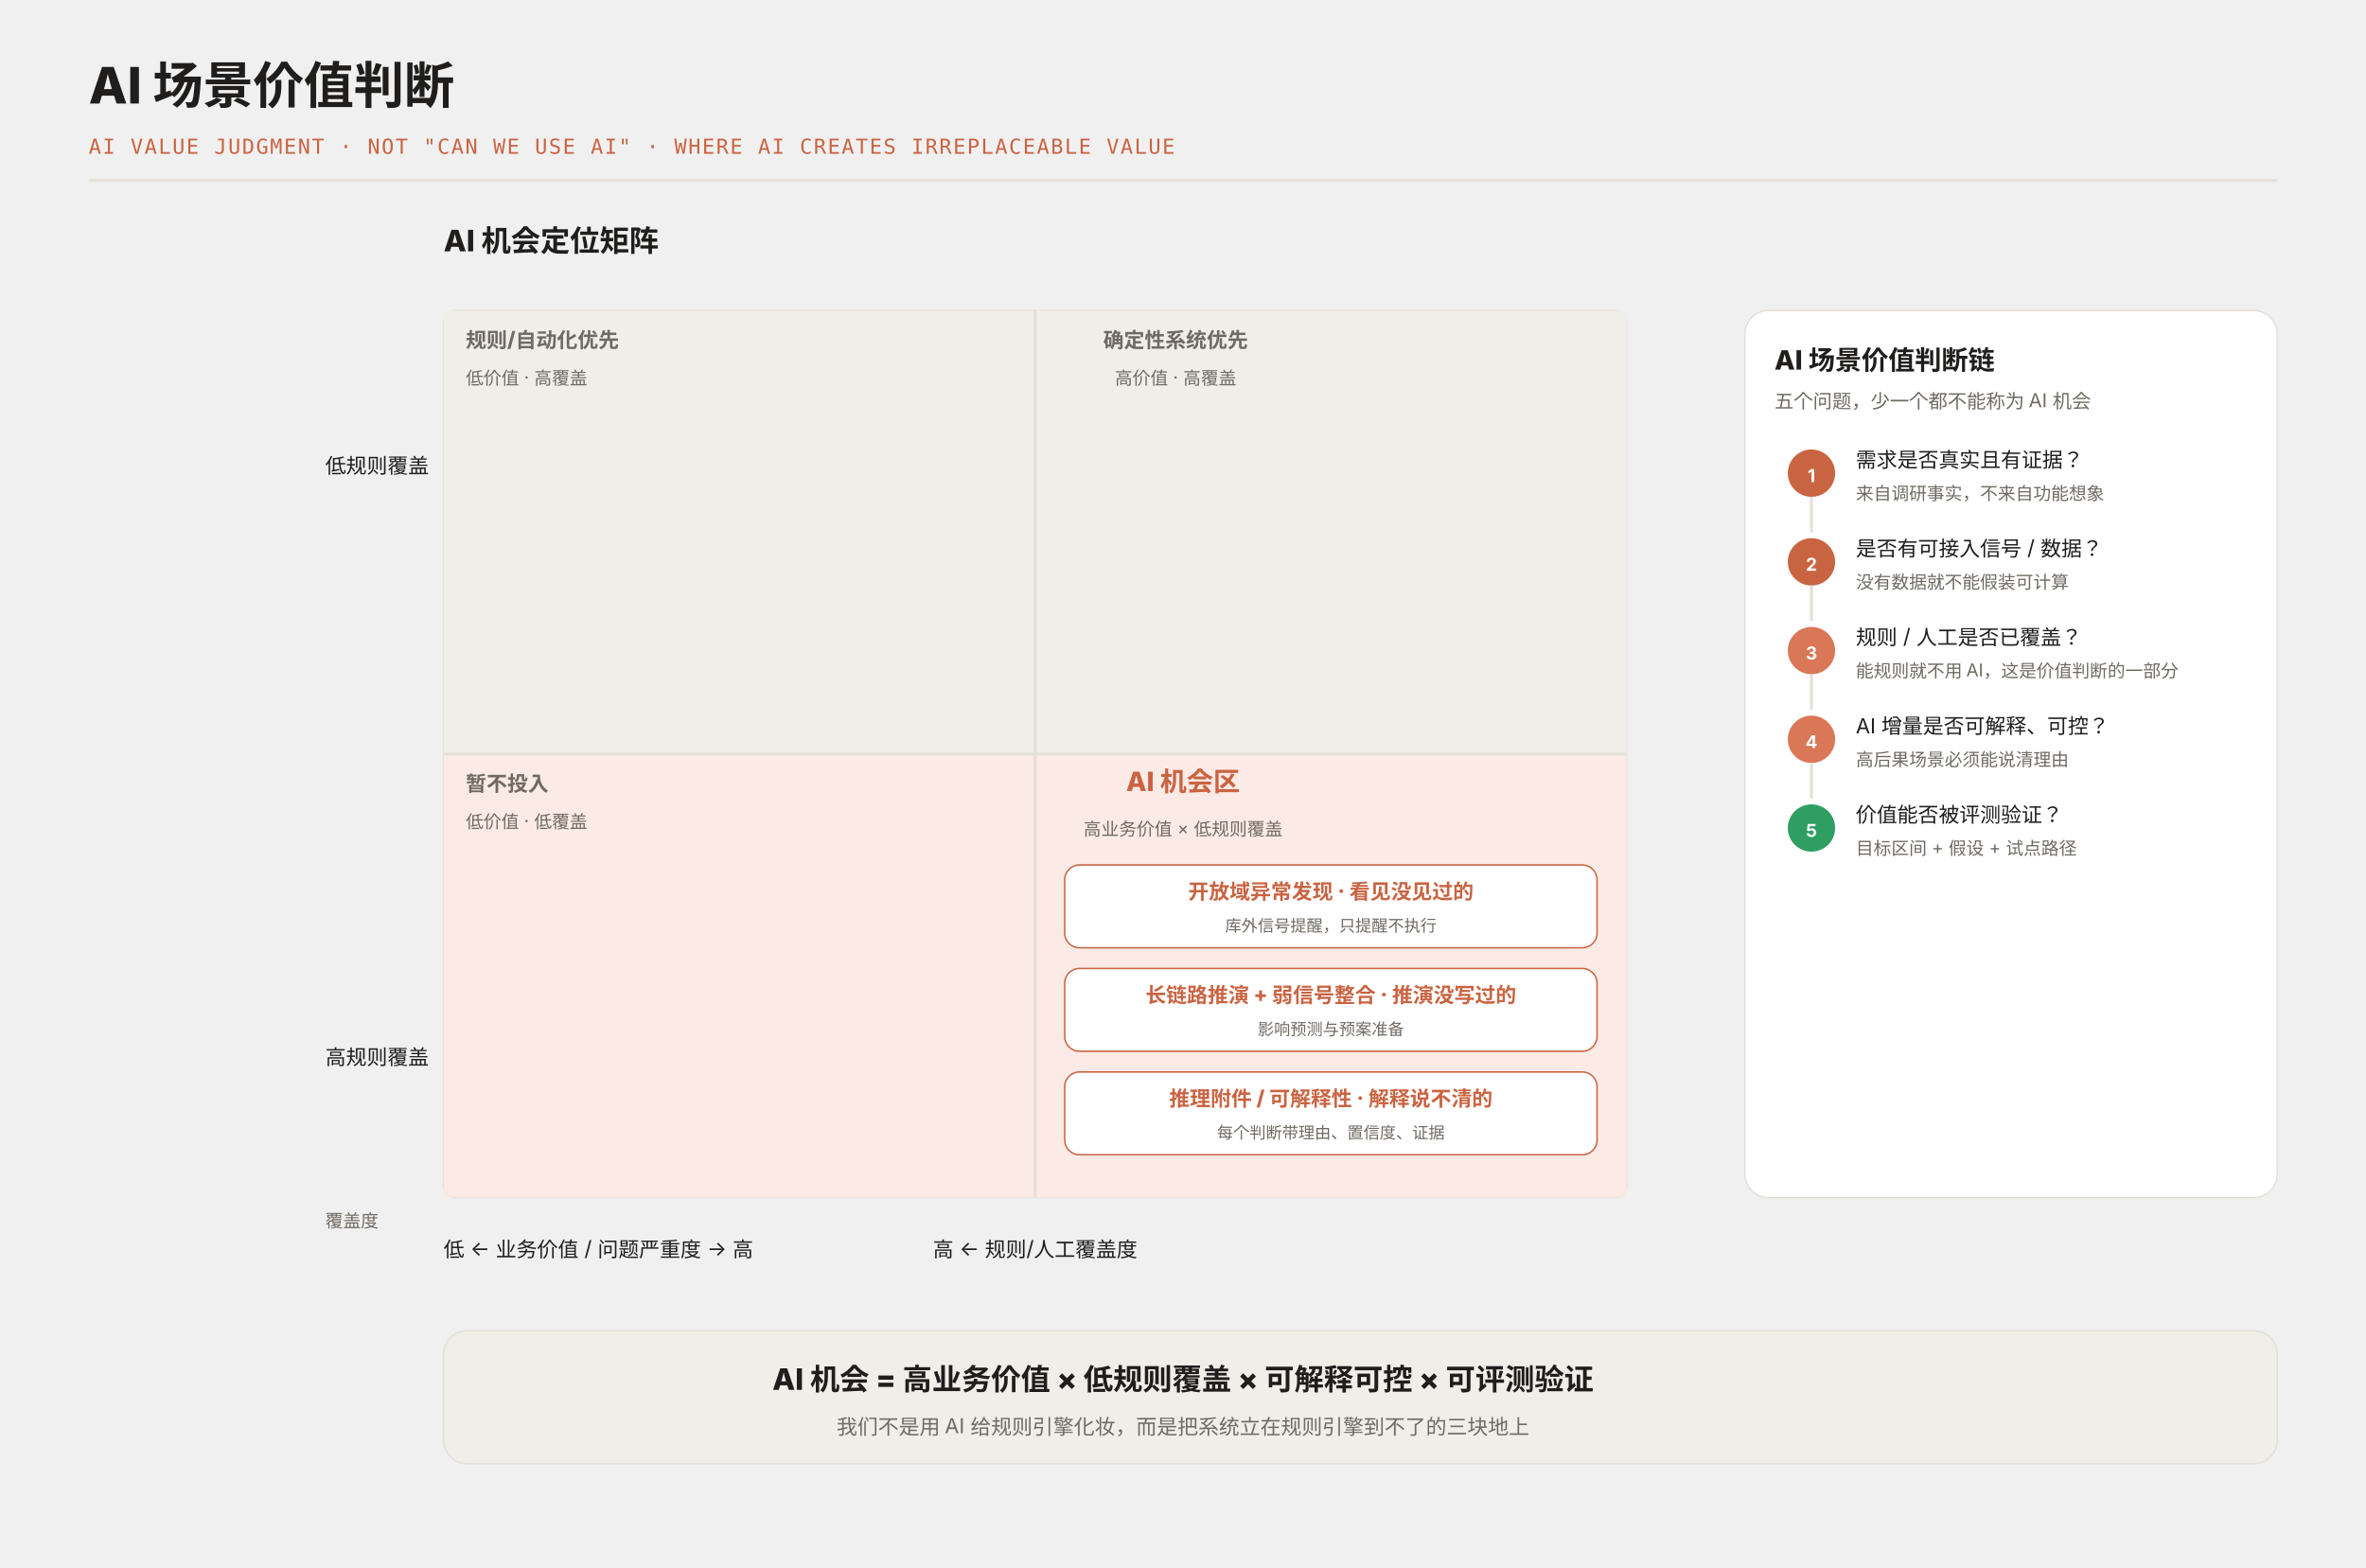
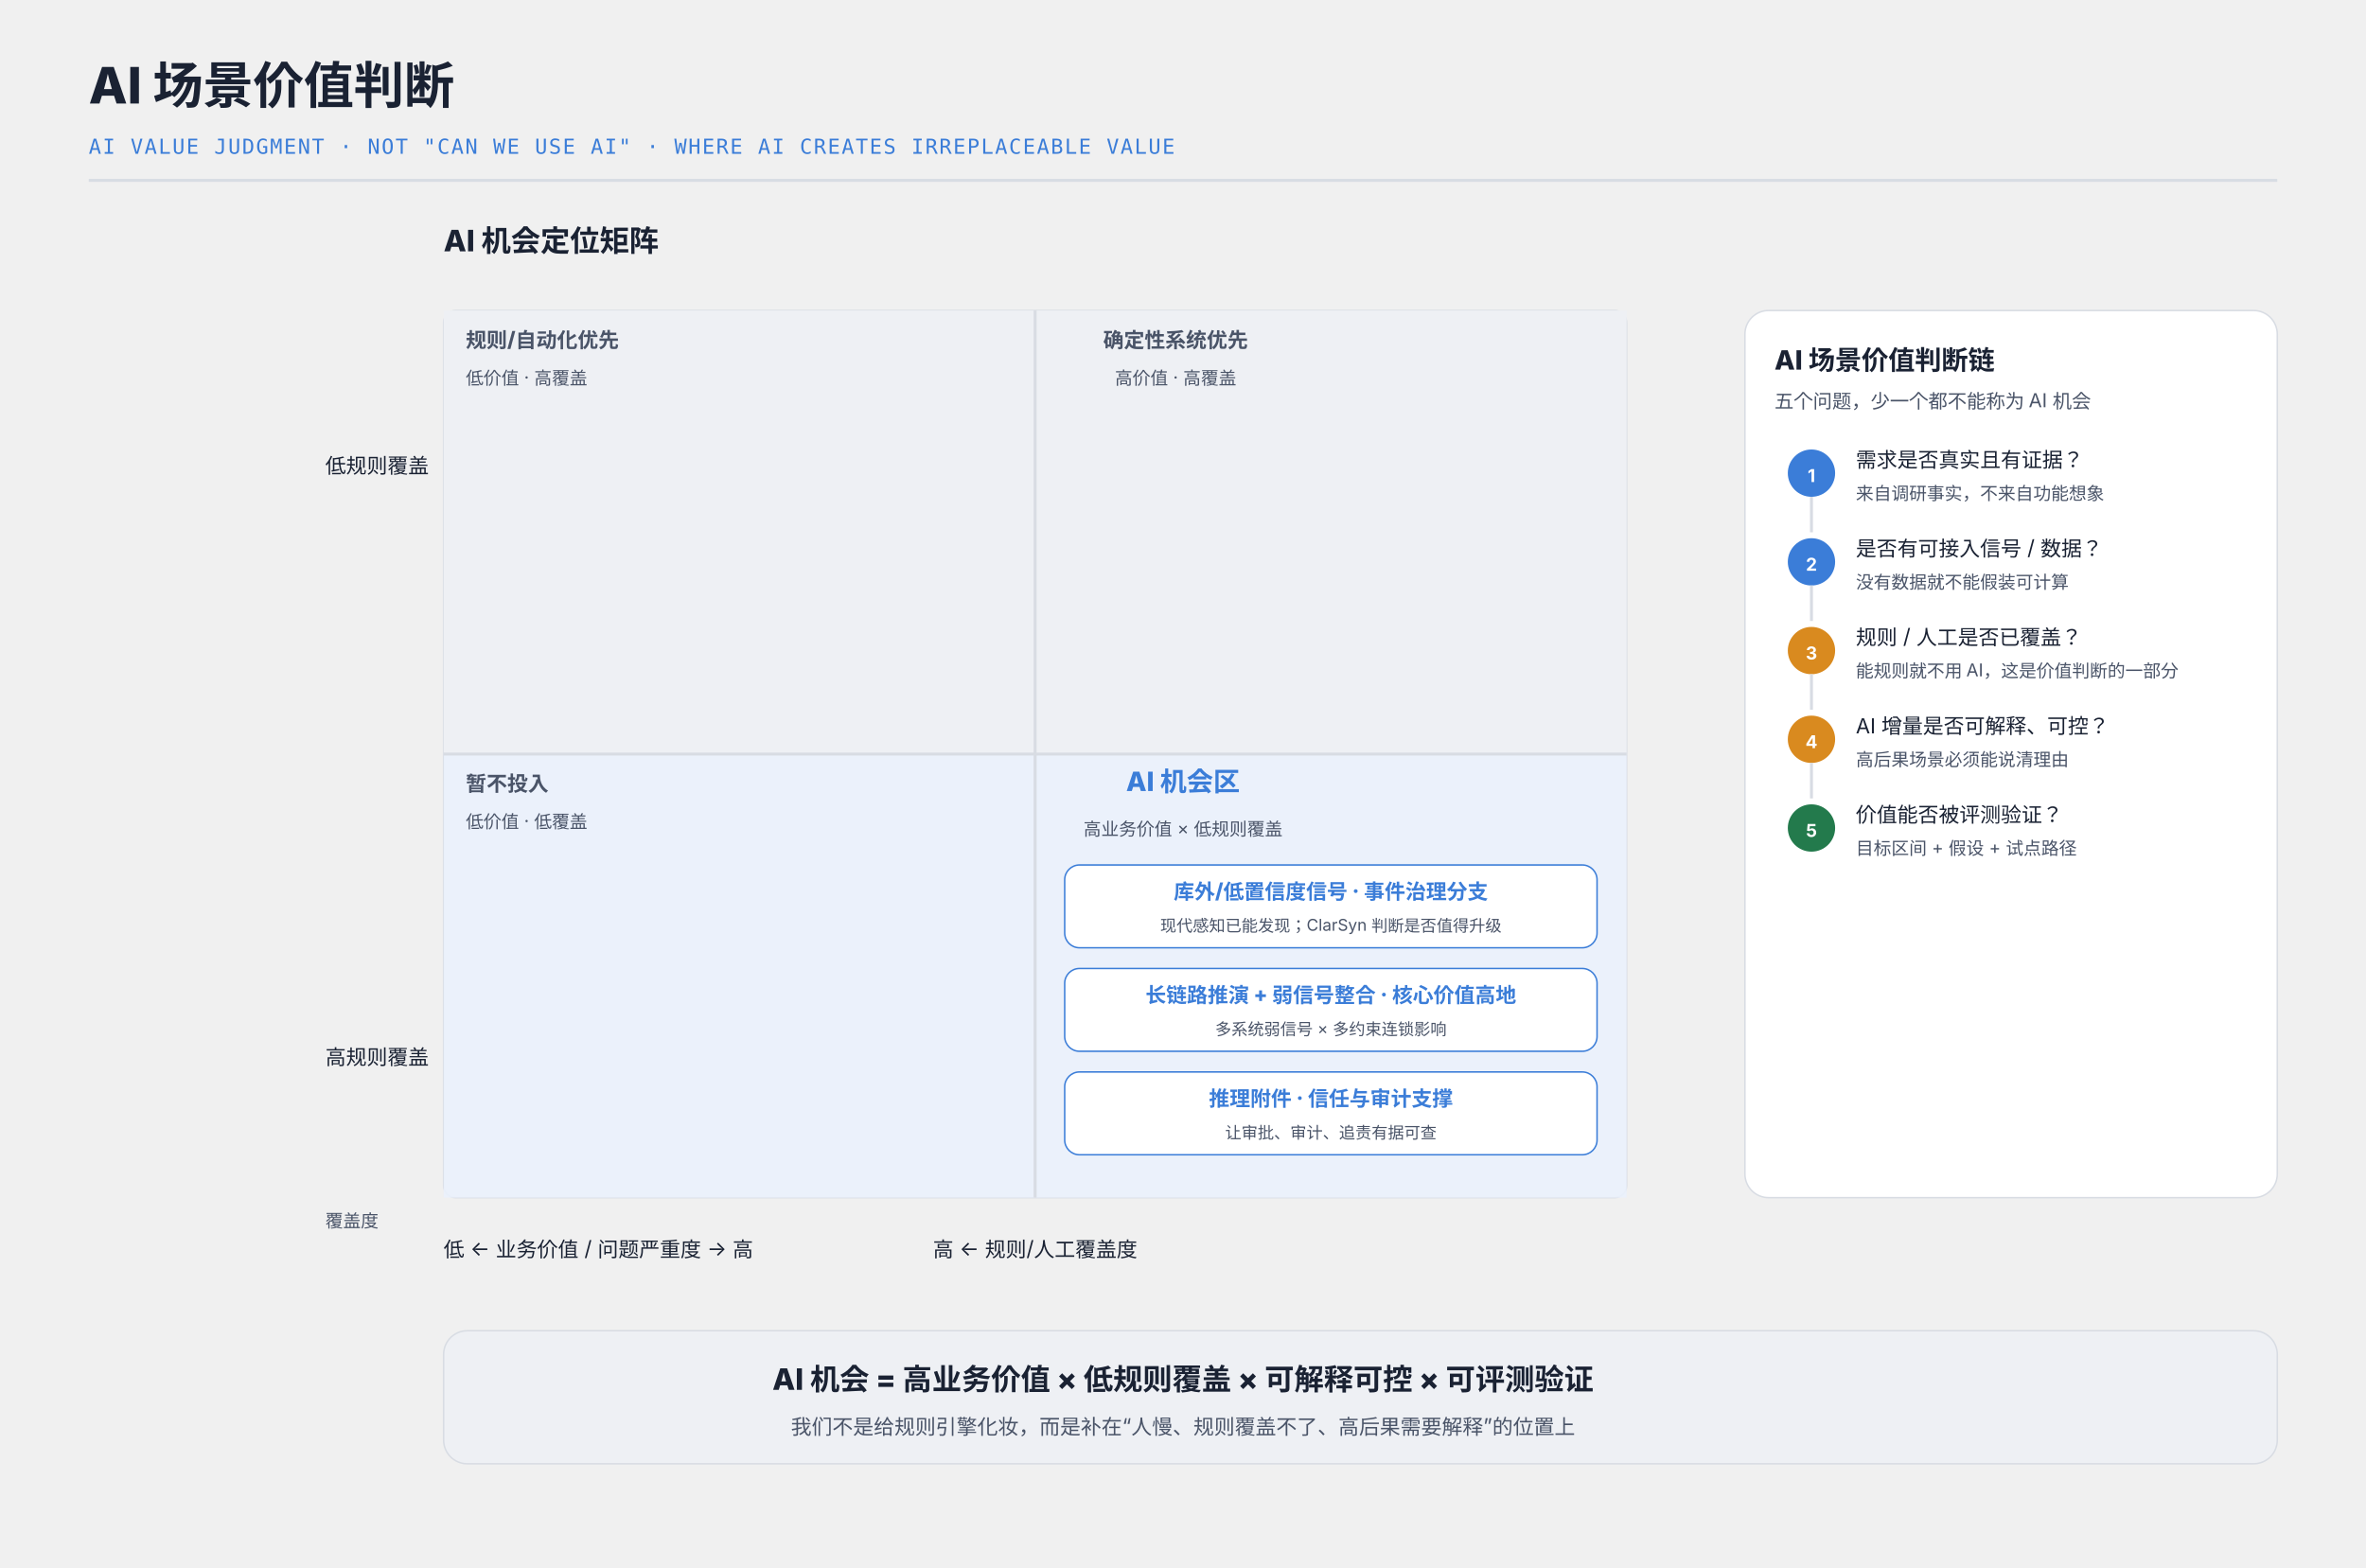
<svg xmlns="http://www.w3.org/2000/svg" width="1600" height="1060" viewBox="0 0 1600 1060">
-   <text x="60" y="70" font-family="Inter, Segoe UI, sans-serif" font-size="34" font-weight="800" fill="#1F1E1D">AI 场景价值判断</text>
-   <text x="60" y="104" font-family="JetBrains Mono, monospace" font-size="14" fill="#C96442" letter-spacing="1">AI VALUE JUDGMENT · NOT "CAN WE USE AI" · WHERE AI CREATES IRREPLACEABLE VALUE</text>
-   <line x1="60" y1="122" x2="1540" y2="122" stroke="#E4E0D8" stroke-width="2" />
-   <text x="300" y="170" font-family="Inter, Segoe UI, sans-serif" font-size="20" font-weight="800" fill="#1F1E1D">AI 机会定位矩阵</text>
-   <rect x="300" y="210" width="800" height="600" rx="8" fill="#FAF9F7" stroke="#E4E0D8" />
-   <rect x="300" y="510" width="800" height="300" rx="0" fill="#FBE9E3" opacity="0.9" />
-   <rect x="300" y="210" width="800" height="300" rx="0" fill="#F0EEE8" />
+   <text x="60" y="70" font-family="Inter, Segoe UI, sans-serif" font-size="34" font-weight="800" fill="#1A2233">AI 场景价值判断</text>
+   <text x="60" y="104" font-family="JetBrains Mono, monospace" font-size="14" fill="#3B7DD8" letter-spacing="1">AI VALUE JUDGMENT · NOT "CAN WE USE AI" · WHERE AI CREATES IRREPLACEABLE VALUE</text>
+   <line x1="60" y1="122" x2="1540" y2="122" stroke="#D8DCE3" stroke-width="2" />
+   <text x="300" y="170" font-family="Inter, Segoe UI, sans-serif" font-size="20" font-weight="800" fill="#1A2233">AI 机会定位矩阵</text>
+   <rect x="300" y="210" width="800" height="600" rx="8" fill="#F4F5F7" stroke="#D8DCE3" />
+   <rect x="300" y="510" width="800" height="300" rx="0" fill="#EAF1FC" opacity="0.9" />
+   <rect x="300" y="210" width="800" height="300" rx="0" fill="#EEF0F4" />
  <rect x="1100" y="510" width="0" height="0" rx="0" fill="#FFFFFF" />
-   <line x1="700" y1="210" x2="700" y2="810" stroke="#E4E0D8" stroke-width="2" />
-   <line x1="300" y1="510" x2="1100" y2="510" stroke="#E4E0D8" stroke-width="2" />
-   <text x="315" y="235" font-family="Inter, Segoe UI, sans-serif" font-size="14" font-weight="800" fill="#6F6A63">规则/自动化优先</text>
-   <text x="315" y="260" font-family="Inter, Segoe UI, sans-serif" font-size="12" fill="#6F6A63">低价值 · 高覆盖</text>
-   <text x="795" y="235" text-anchor="middle" font-family="Inter, Segoe UI, sans-serif" font-size="14" font-weight="800" fill="#6F6A63">确定性系统优先</text>
-   <text x="795" y="260" text-anchor="middle" font-family="Inter, Segoe UI, sans-serif" font-size="12" fill="#6F6A63">高价值 · 高覆盖</text>
-   <text x="315" y="535" font-family="Inter, Segoe UI, sans-serif" font-size="14" font-weight="800" fill="#6F6A63">暂不投入</text>
-   <text x="315" y="560" font-family="Inter, Segoe UI, sans-serif" font-size="12" fill="#6F6A63">低价值 · 低覆盖</text>
-   <text x="800" y="535" text-anchor="middle" font-family="Inter, Segoe UI, sans-serif" font-size="18" font-weight="800" fill="#C96442">AI 机会区</text>
-   <text x="800" y="565" text-anchor="middle" font-family="Inter, Segoe UI, sans-serif" font-size="12" fill="#6F6A63">高业务价值 × 低规则覆盖</text>
-   <text x="300" y="850" font-family="Inter, Segoe UI, sans-serif" font-size="14" fill="#1F1E1D">低 ← 业务价值 / 问题严重度 → 高</text>
-   <text x="700" y="850" text-anchor="middle" font-family="Inter, Segoe UI, sans-serif" font-size="14" fill="#1F1E1D">高 ← 规则/人工覆盖度</text>
-   <text x="220" y="720" font-family="Inter, Segoe UI, sans-serif" font-size="14" fill="#1F1E1D">高规则覆盖</text>
-   <text x="220" y="320" font-family="Inter, Segoe UI, sans-serif" font-size="14" fill="#1F1E1D">低规则覆盖</text>
-   <text x="220" y="830" font-family="Inter, Segoe UI, sans-serif" font-size="12" fill="#6F6A63">覆盖度</text>
-   <rect x="720" y="585" width="360" height="56" rx="10" fill="#FFFFFF" stroke="#C96442" />
-   <text x="900" y="608" text-anchor="middle" font-family="Inter, Segoe UI, sans-serif" font-size="14" font-weight="800" fill="#C96442">开放域异常发现 · 看见没见过的</text>
-   <text x="900" y="630" text-anchor="middle" font-family="Inter, Segoe UI, sans-serif" font-size="11" fill="#6F6A63">库外信号提醒，只提醒不执行</text>
-   <rect x="720" y="655" width="360" height="56" rx="10" fill="#FFFFFF" stroke="#C96442" />
-   <text x="900" y="678" text-anchor="middle" font-family="Inter, Segoe UI, sans-serif" font-size="14" font-weight="800" fill="#C96442">长链路推演 + 弱信号整合 · 推演没写过的</text>
-   <text x="900" y="700" text-anchor="middle" font-family="Inter, Segoe UI, sans-serif" font-size="11" fill="#6F6A63">影响预测与预案准备</text>
-   <rect x="720" y="725" width="360" height="56" rx="10" fill="#FFFFFF" stroke="#C96442" />
-   <text x="900" y="748" text-anchor="middle" font-family="Inter, Segoe UI, sans-serif" font-size="14" font-weight="800" fill="#C96442">推理附件 / 可解释性 · 解释说不清的</text>
-   <text x="900" y="770" text-anchor="middle" font-family="Inter, Segoe UI, sans-serif" font-size="11" fill="#6F6A63">每个判断带理由、置信度、证据</text>
-   <rect x="1180" y="210" width="360" height="600" rx="16" fill="#FFFFFF" stroke="#E4E0D8" />
-   <text x="1200" y="250" font-family="Inter, Segoe UI, sans-serif" font-size="18" font-weight="800" fill="#1F1E1D">AI 场景价值判断链</text>
-   <text x="1200" y="276" font-family="Inter, Segoe UI, sans-serif" font-size="13" fill="#6F6A63">五个问题，少一个都不能称为 AI 机会</text>
-   <circle cx="1225" cy="320" r="16" fill="#C96442" />
+   <line x1="700" y1="210" x2="700" y2="810" stroke="#D8DCE3" stroke-width="2" />
+   <line x1="300" y1="510" x2="1100" y2="510" stroke="#D8DCE3" stroke-width="2" />
+   <text x="315" y="235" font-family="Inter, Segoe UI, sans-serif" font-size="14" font-weight="800" fill="#4A5468">规则/自动化优先</text>
+   <text x="315" y="260" font-family="Inter, Segoe UI, sans-serif" font-size="12" fill="#4A5468">低价值 · 高覆盖</text>
+   <text x="795" y="235" text-anchor="middle" font-family="Inter, Segoe UI, sans-serif" font-size="14" font-weight="800" fill="#4A5468">确定性系统优先</text>
+   <text x="795" y="260" text-anchor="middle" font-family="Inter, Segoe UI, sans-serif" font-size="12" fill="#4A5468">高价值 · 高覆盖</text>
+   <text x="315" y="535" font-family="Inter, Segoe UI, sans-serif" font-size="14" font-weight="800" fill="#4A5468">暂不投入</text>
+   <text x="315" y="560" font-family="Inter, Segoe UI, sans-serif" font-size="12" fill="#4A5468">低价值 · 低覆盖</text>
+   <text x="800" y="535" text-anchor="middle" font-family="Inter, Segoe UI, sans-serif" font-size="18" font-weight="800" fill="#3B7DD8">AI 机会区</text>
+   <text x="800" y="565" text-anchor="middle" font-family="Inter, Segoe UI, sans-serif" font-size="12" fill="#4A5468">高业务价值 × 低规则覆盖</text>
+   <text x="300" y="850" font-family="Inter, Segoe UI, sans-serif" font-size="14" fill="#1A2233">低 ← 业务价值 / 问题严重度 → 高</text>
+   <text x="700" y="850" text-anchor="middle" font-family="Inter, Segoe UI, sans-serif" font-size="14" fill="#1A2233">高 ← 规则/人工覆盖度</text>
+   <text x="220" y="720" font-family="Inter, Segoe UI, sans-serif" font-size="14" fill="#1A2233">高规则覆盖</text>
+   <text x="220" y="320" font-family="Inter, Segoe UI, sans-serif" font-size="14" fill="#1A2233">低规则覆盖</text>
+   <text x="220" y="830" font-family="Inter, Segoe UI, sans-serif" font-size="12" fill="#4A5468">覆盖度</text>
+   <rect x="720" y="585" width="360" height="56" rx="10" fill="#FFFFFF" stroke="#3B7DD8" />
+   <text x="900" y="608" text-anchor="middle" font-family="Inter, Segoe UI, sans-serif" font-size="14" font-weight="800" fill="#3B7DD8">库外/低置信度信号 · 事件治理分支</text>
+   <text x="900" y="630" text-anchor="middle" font-family="Inter, Segoe UI, sans-serif" font-size="11" fill="#4A5468">现代感知已能发现；ClarSyn 判断是否值得升级</text>
+   <rect x="720" y="655" width="360" height="56" rx="10" fill="#FFFFFF" stroke="#3B7DD8" />
+   <text x="900" y="678" text-anchor="middle" font-family="Inter, Segoe UI, sans-serif" font-size="14" font-weight="800" fill="#3B7DD8">长链路推演 + 弱信号整合 · 核心价值高地</text>
+   <text x="900" y="700" text-anchor="middle" font-family="Inter, Segoe UI, sans-serif" font-size="11" fill="#4A5468">多系统弱信号 × 多约束连锁影响</text>
+   <rect x="720" y="725" width="360" height="56" rx="10" fill="#FFFFFF" stroke="#3B7DD8" />
+   <text x="900" y="748" text-anchor="middle" font-family="Inter, Segoe UI, sans-serif" font-size="14" font-weight="800" fill="#3B7DD8">推理附件 · 信任与审计支撑</text>
+   <text x="900" y="770" text-anchor="middle" font-family="Inter, Segoe UI, sans-serif" font-size="11" fill="#4A5468">让审批、审计、追责有据可查</text>
+   <rect x="1180" y="210" width="360" height="600" rx="16" fill="#FFFFFF" stroke="#D8DCE3" />
+   <text x="1200" y="250" font-family="Inter, Segoe UI, sans-serif" font-size="18" font-weight="800" fill="#1A2233">AI 场景价值判断链</text>
+   <text x="1200" y="276" font-family="Inter, Segoe UI, sans-serif" font-size="13" fill="#4A5468">五个问题，少一个都不能称为 AI 机会</text>
+   <circle cx="1225" cy="320" r="16" fill="#3B7DD8" />
  <text x="1225" y="326" text-anchor="middle" font-family="Inter, Segoe UI, sans-serif" font-size="12" font-weight="700" fill="#FFFFFF">1</text>
-   <text x="1255" y="316" font-family="Inter, Segoe UI, sans-serif" font-size="14" fill="#1F1E1D">需求是否真实且有证据？</text>
-   <text x="1255" y="338" font-family="Inter, Segoe UI, sans-serif" font-size="12" fill="#6F6A63">来自调研事实，不来自功能想象</text>
-   <line x1="1225" y1="336" x2="1225" y2="360" stroke="#E4E0D8" stroke-width="2" />
-   <circle cx="1225" cy="380" r="16" fill="#C96442" />
+   <text x="1255" y="316" font-family="Inter, Segoe UI, sans-serif" font-size="14" fill="#1A2233">需求是否真实且有证据？</text>
+   <text x="1255" y="338" font-family="Inter, Segoe UI, sans-serif" font-size="12" fill="#4A5468">来自调研事实，不来自功能想象</text>
+   <line x1="1225" y1="336" x2="1225" y2="360" stroke="#D8DCE3" stroke-width="2" />
+   <circle cx="1225" cy="380" r="16" fill="#3B7DD8" />
  <text x="1225" y="386" text-anchor="middle" font-family="Inter, Segoe UI, sans-serif" font-size="12" font-weight="700" fill="#FFFFFF">2</text>
-   <text x="1255" y="376" font-family="Inter, Segoe UI, sans-serif" font-size="14" fill="#1F1E1D">是否有可接入信号 / 数据？</text>
-   <text x="1255" y="398" font-family="Inter, Segoe UI, sans-serif" font-size="12" fill="#6F6A63">没有数据就不能假装可计算</text>
-   <line x1="1225" y1="396" x2="1225" y2="420" stroke="#E4E0D8" stroke-width="2" />
-   <circle cx="1225" cy="440" r="16" fill="#D97757" />
+   <text x="1255" y="376" font-family="Inter, Segoe UI, sans-serif" font-size="14" fill="#1A2233">是否有可接入信号 / 数据？</text>
+   <text x="1255" y="398" font-family="Inter, Segoe UI, sans-serif" font-size="12" fill="#4A5468">没有数据就不能假装可计算</text>
+   <line x1="1225" y1="396" x2="1225" y2="420" stroke="#D8DCE3" stroke-width="2" />
+   <circle cx="1225" cy="440" r="16" fill="#D98A1F" />
  <text x="1225" y="446" text-anchor="middle" font-family="Inter, Segoe UI, sans-serif" font-size="12" font-weight="700" fill="#FFFFFF">3</text>
-   <text x="1255" y="436" font-family="Inter, Segoe UI, sans-serif" font-size="14" fill="#1F1E1D">规则 / 人工是否已覆盖？</text>
-   <text x="1255" y="458" font-family="Inter, Segoe UI, sans-serif" font-size="12" fill="#6F6A63">能规则就不用 AI，这是价值判断的一部分</text>
-   <line x1="1225" y1="456" x2="1225" y2="480" stroke="#E4E0D8" stroke-width="2" />
-   <circle cx="1225" cy="500" r="16" fill="#D97757" />
+   <text x="1255" y="436" font-family="Inter, Segoe UI, sans-serif" font-size="14" fill="#1A2233">规则 / 人工是否已覆盖？</text>
+   <text x="1255" y="458" font-family="Inter, Segoe UI, sans-serif" font-size="12" fill="#4A5468">能规则就不用 AI，这是价值判断的一部分</text>
+   <line x1="1225" y1="456" x2="1225" y2="480" stroke="#D8DCE3" stroke-width="2" />
+   <circle cx="1225" cy="500" r="16" fill="#D98A1F" />
  <text x="1225" y="506" text-anchor="middle" font-family="Inter, Segoe UI, sans-serif" font-size="12" font-weight="700" fill="#FFFFFF">4</text>
-   <text x="1255" y="496" font-family="Inter, Segoe UI, sans-serif" font-size="14" fill="#1F1E1D">AI 增量是否可解释、可控？</text>
-   <text x="1255" y="518" font-family="Inter, Segoe UI, sans-serif" font-size="12" fill="#6F6A63">高后果场景必须能说清理由</text>
-   <line x1="1225" y1="516" x2="1225" y2="540" stroke="#E4E0D8" stroke-width="2" />
-   <circle cx="1225" cy="560" r="16" fill="#2F9E63" />
+   <text x="1255" y="496" font-family="Inter, Segoe UI, sans-serif" font-size="14" fill="#1A2233">AI 增量是否可解释、可控？</text>
+   <text x="1255" y="518" font-family="Inter, Segoe UI, sans-serif" font-size="12" fill="#4A5468">高后果场景必须能说清理由</text>
+   <line x1="1225" y1="516" x2="1225" y2="540" stroke="#D8DCE3" stroke-width="2" />
+   <circle cx="1225" cy="560" r="16" fill="#237A4C" />
  <text x="1225" y="566" text-anchor="middle" font-family="Inter, Segoe UI, sans-serif" font-size="12" font-weight="700" fill="#FFFFFF">5</text>
-   <text x="1255" y="556" font-family="Inter, Segoe UI, sans-serif" font-size="14" fill="#1F1E1D">价值能否被评测验证？</text>
-   <text x="1255" y="578" font-family="Inter, Segoe UI, sans-serif" font-size="12" fill="#6F6A63">目标区间 + 假设 + 试点路径</text>
-   <rect x="300" y="900" width="1240" height="90" rx="16" fill="#F0EEE8" stroke="#E4E0D8" />
-   <text x="800" y="940" text-anchor="middle" font-family="Inter, Segoe UI, sans-serif" font-size="20" font-weight="800" fill="#1F1E1D">AI 机会 = 高业务价值 × 低规则覆盖 × 可解释可控 × 可评测验证</text>
-   <text x="800" y="970" text-anchor="middle" font-family="Inter, Segoe UI, sans-serif" font-size="14" fill="#6F6A63">我们不是用 AI 给规则引擎化妆，而是把系统立在规则引擎到不了的三块地上</text>
+   <text x="1255" y="556" font-family="Inter, Segoe UI, sans-serif" font-size="14" fill="#1A2233">价值能否被评测验证？</text>
+   <text x="1255" y="578" font-family="Inter, Segoe UI, sans-serif" font-size="12" fill="#4A5468">目标区间 + 假设 + 试点路径</text>
+   <rect x="300" y="900" width="1240" height="90" rx="16" fill="#EEF0F4" stroke="#D8DCE3" />
+   <text x="800" y="940" text-anchor="middle" font-family="Inter, Segoe UI, sans-serif" font-size="20" font-weight="800" fill="#1A2233">AI 机会 = 高业务价值 × 低规则覆盖 × 可解释可控 × 可评测验证</text>
+   <text x="800" y="970" text-anchor="middle" font-family="Inter, Segoe UI, sans-serif" font-size="14" fill="#4A5468">我们不是给规则引擎化妆，而是补在“人慢、规则覆盖不了、高后果需要解释”的位置上</text>
</svg>
